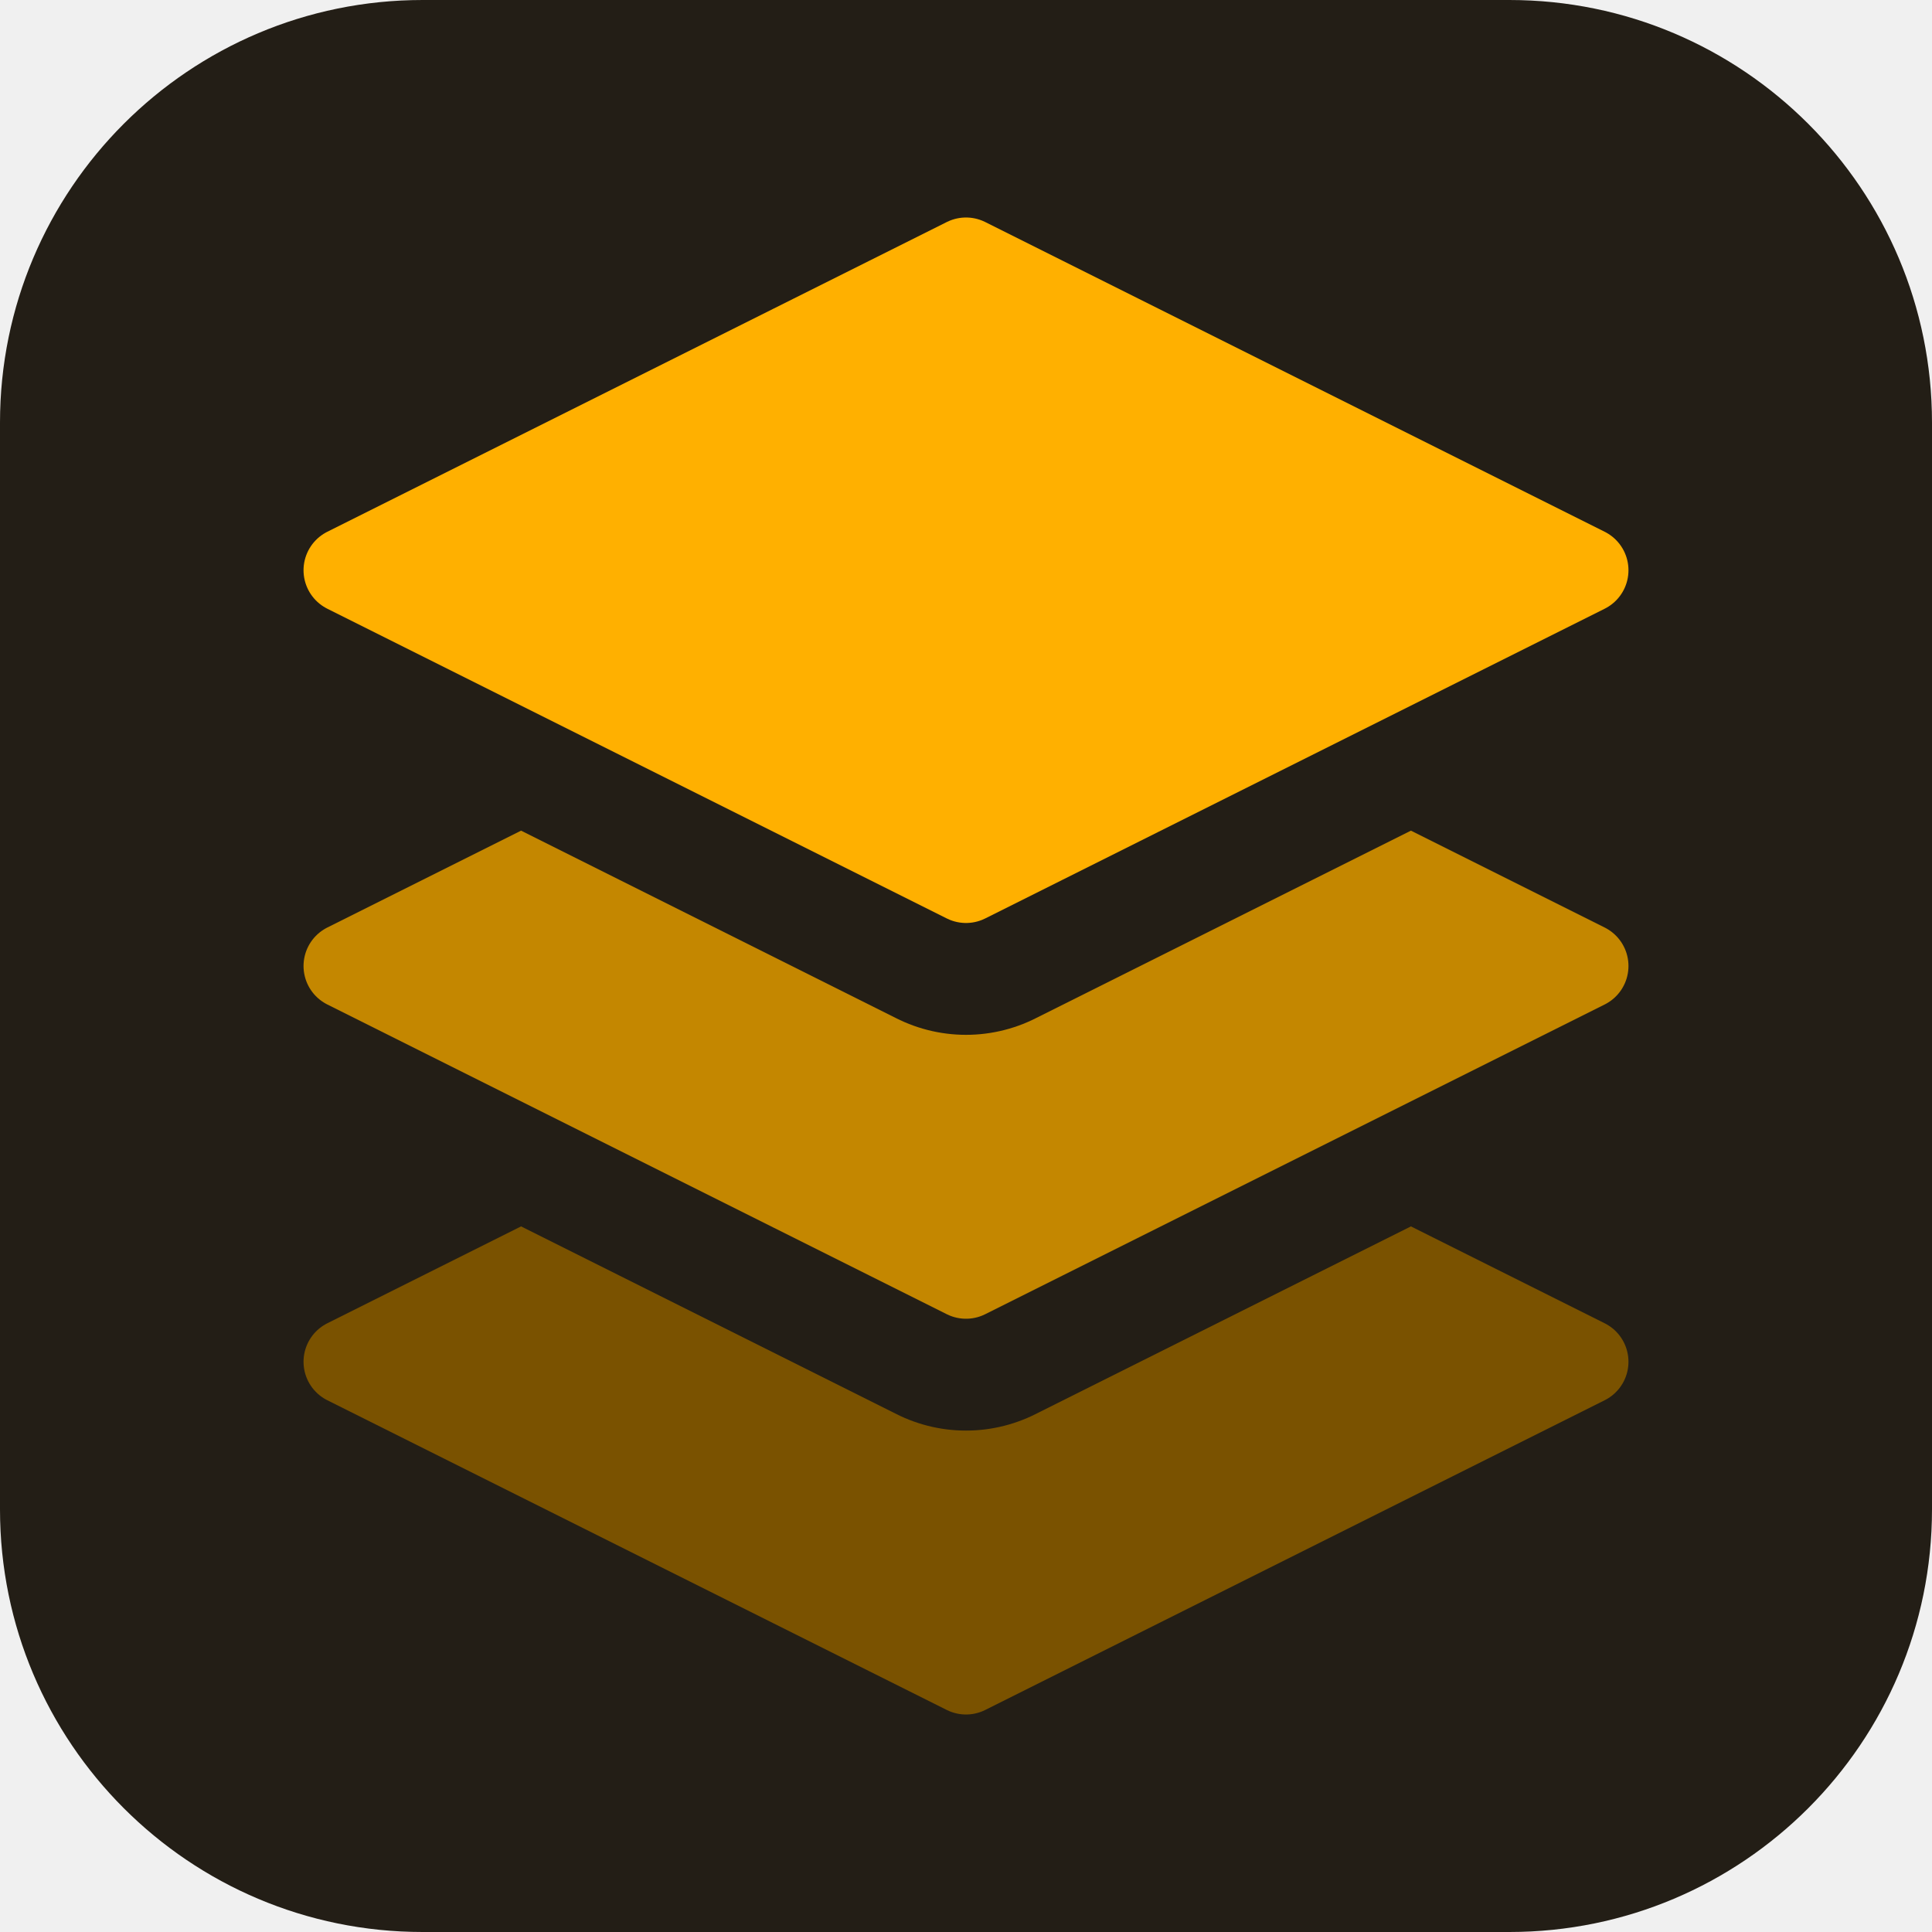
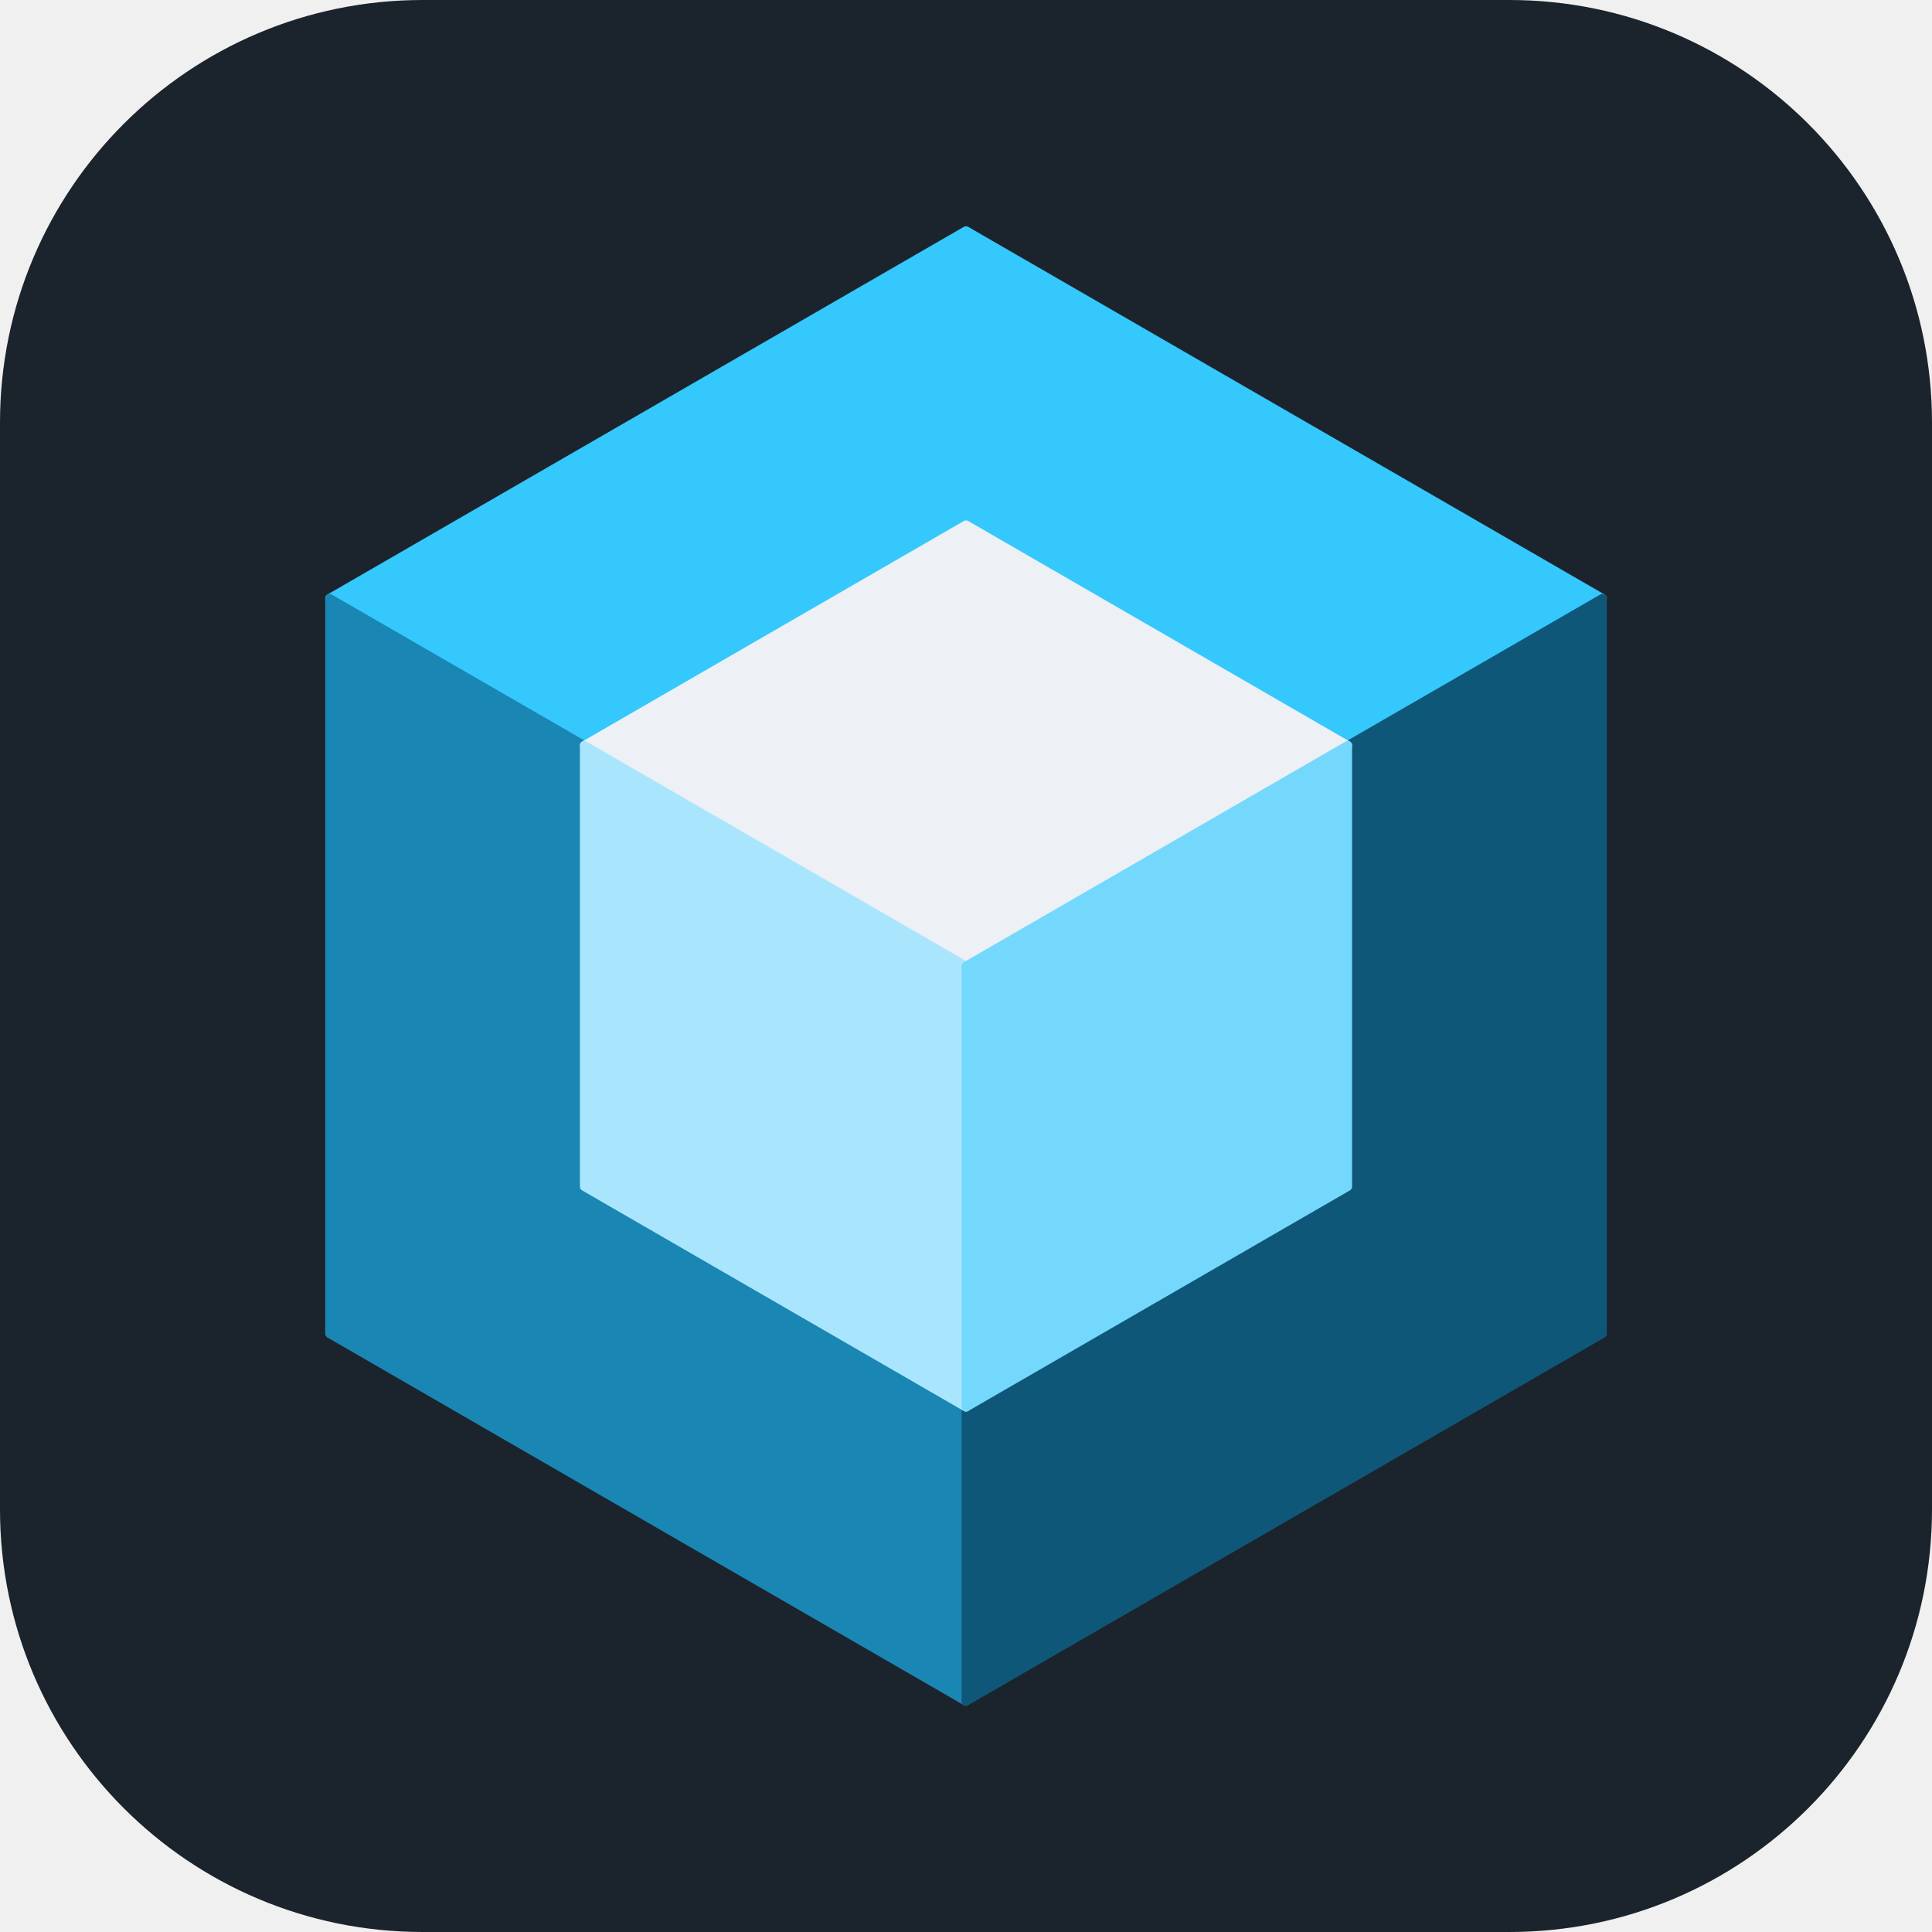
<svg xmlns="http://www.w3.org/2000/svg" viewBox="0 0 256 256" role="img" aria-label="Voxel app icon, small sizes">
-   <defs>
-     <mask id="voxel-small-mid" maskUnits="userSpaceOnUse" x="0" y="0" width="256" height="256">
-       <rect width="256" height="256" fill="#fff" />
-       <path d="M128 46 L200 82 L128 118 L56 82 Z" fill="#000" stroke="#000" stroke-width="36" stroke-linejoin="round" />
-     </mask>
-     <mask id="voxel-small-low" maskUnits="userSpaceOnUse" x="0" y="0" width="256" height="256">
-       <rect width="256" height="256" fill="#fff" />
-       <path d="M128 92 L200 128 L128 164 L56 128 Z" fill="#000" stroke="#000" stroke-width="36" stroke-linejoin="round" />
-     </mask>
-   </defs>
-   <rect width="256" height="256" rx="56" fill="#231E16" />
-   <g transform="translate(128 128) scale(1.14) translate(-128 -128)">
-     <path d="M128 138 L200 174 L128 210 L56 174 Z" fill="#7A5200" stroke="#7A5200" stroke-width="10" stroke-linejoin="round" mask="url(#voxel-small-low)" />
-     <path d="M128 92 L200 128 L128 164 L56 128 Z" fill="#C48700" stroke="#C48700" stroke-width="10" stroke-linejoin="round" mask="url(#voxel-small-mid)" />
-     <path d="M128 46 L200 82 L128 118 L56 82 Z" fill="#FFB000" stroke="#FFB000" stroke-width="10" stroke-linejoin="round" />
+   <rect width="256" height="256" rx="56" fill="#1b232c" />
+   <g transform="translate(128 128) scale(1.16) translate(-128 -128)" stroke-width="1" stroke-linejoin="round">
+     <path d="M128 44 L200.7 86 L128 128 L55.3 86 Z" fill="#34c8fd" stroke="#34c8fd" />
+     <path d="M55.3 86 L128 128 L128 212 L55.3 170 Z" fill="#1a86b4" stroke="#1a86b4" />
+     <path d="M200.7 86 L200.7 170 L128 212 L128 128 Z" fill="#0f5778" stroke="#0f5778" />
+     <path d="M128 128 L84.4 102.8 L128 77.6 L171.6 102.8 Z" fill="#edf0f4" stroke="#edf0f4" />
+     <path d="M128 128 L128 178.4 L84.4 153.2 L84.4 102.8 Z" fill="#a9e6fe" stroke="#a9e6fe" />
+     <path d="M128 128 L171.6 102.8 L171.6 153.2 L128 178.4 Z" fill="#74d8fd" stroke="#74d8fd" />
  </g>
</svg>
